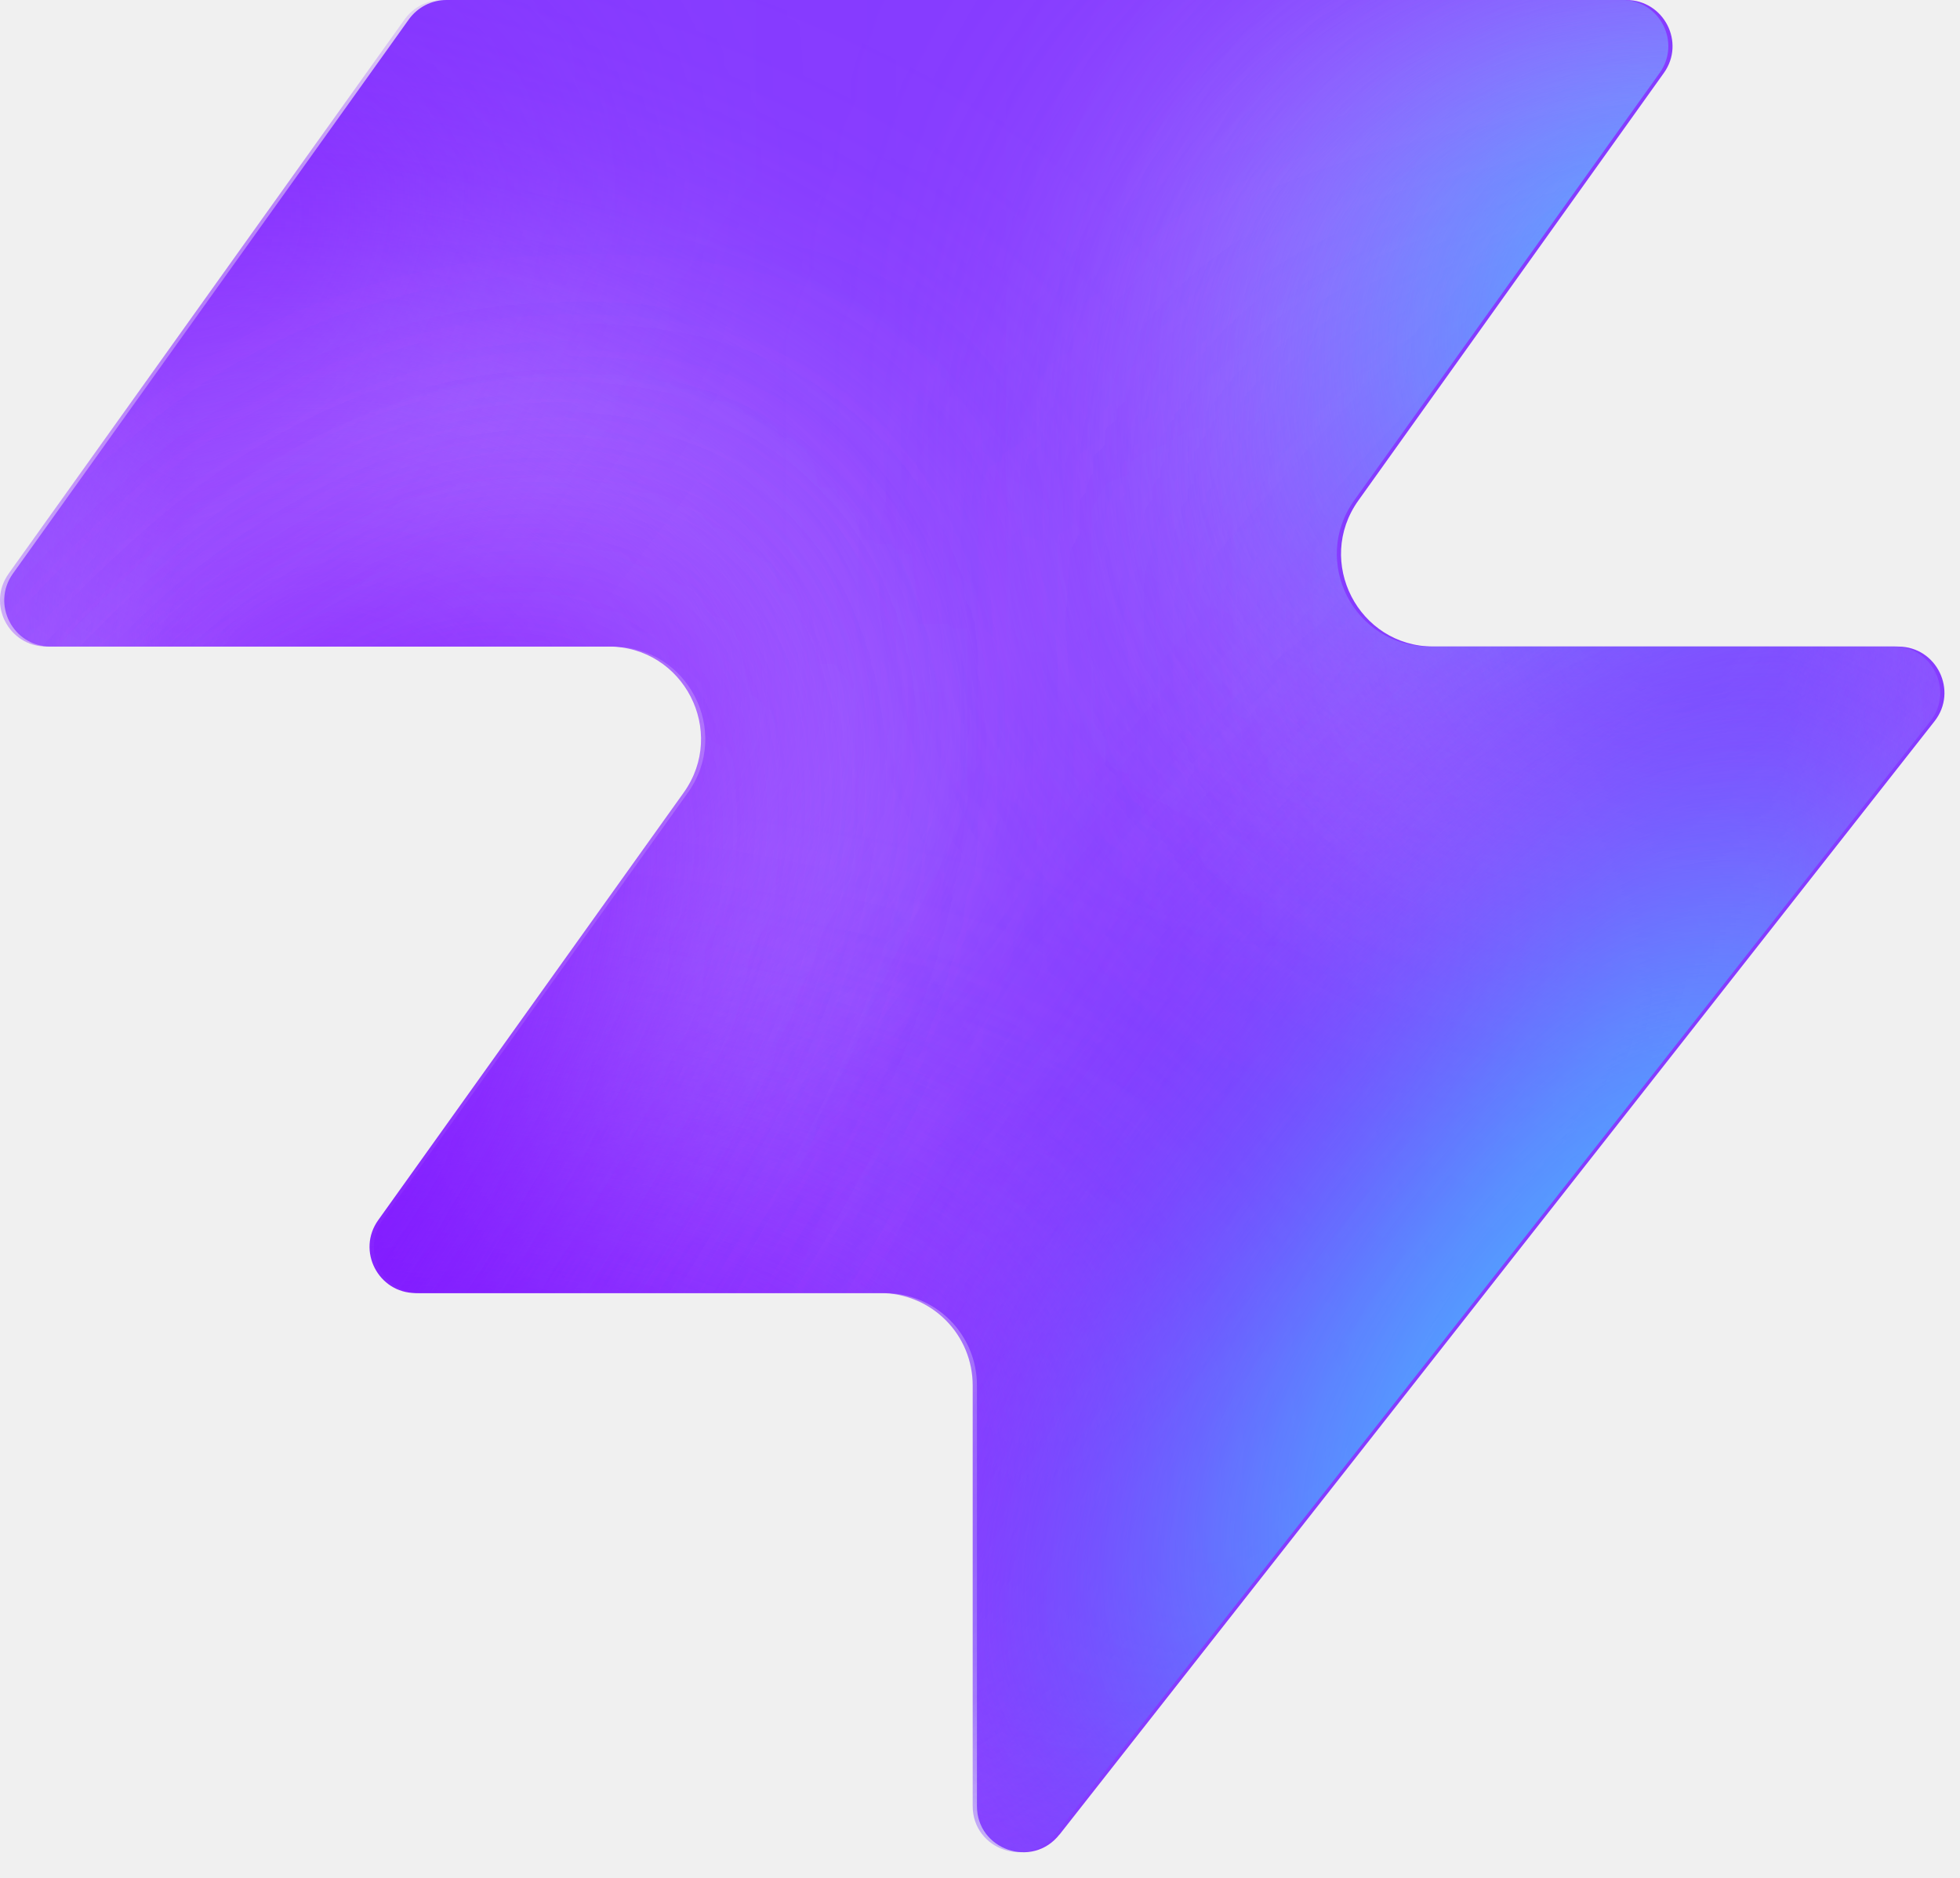
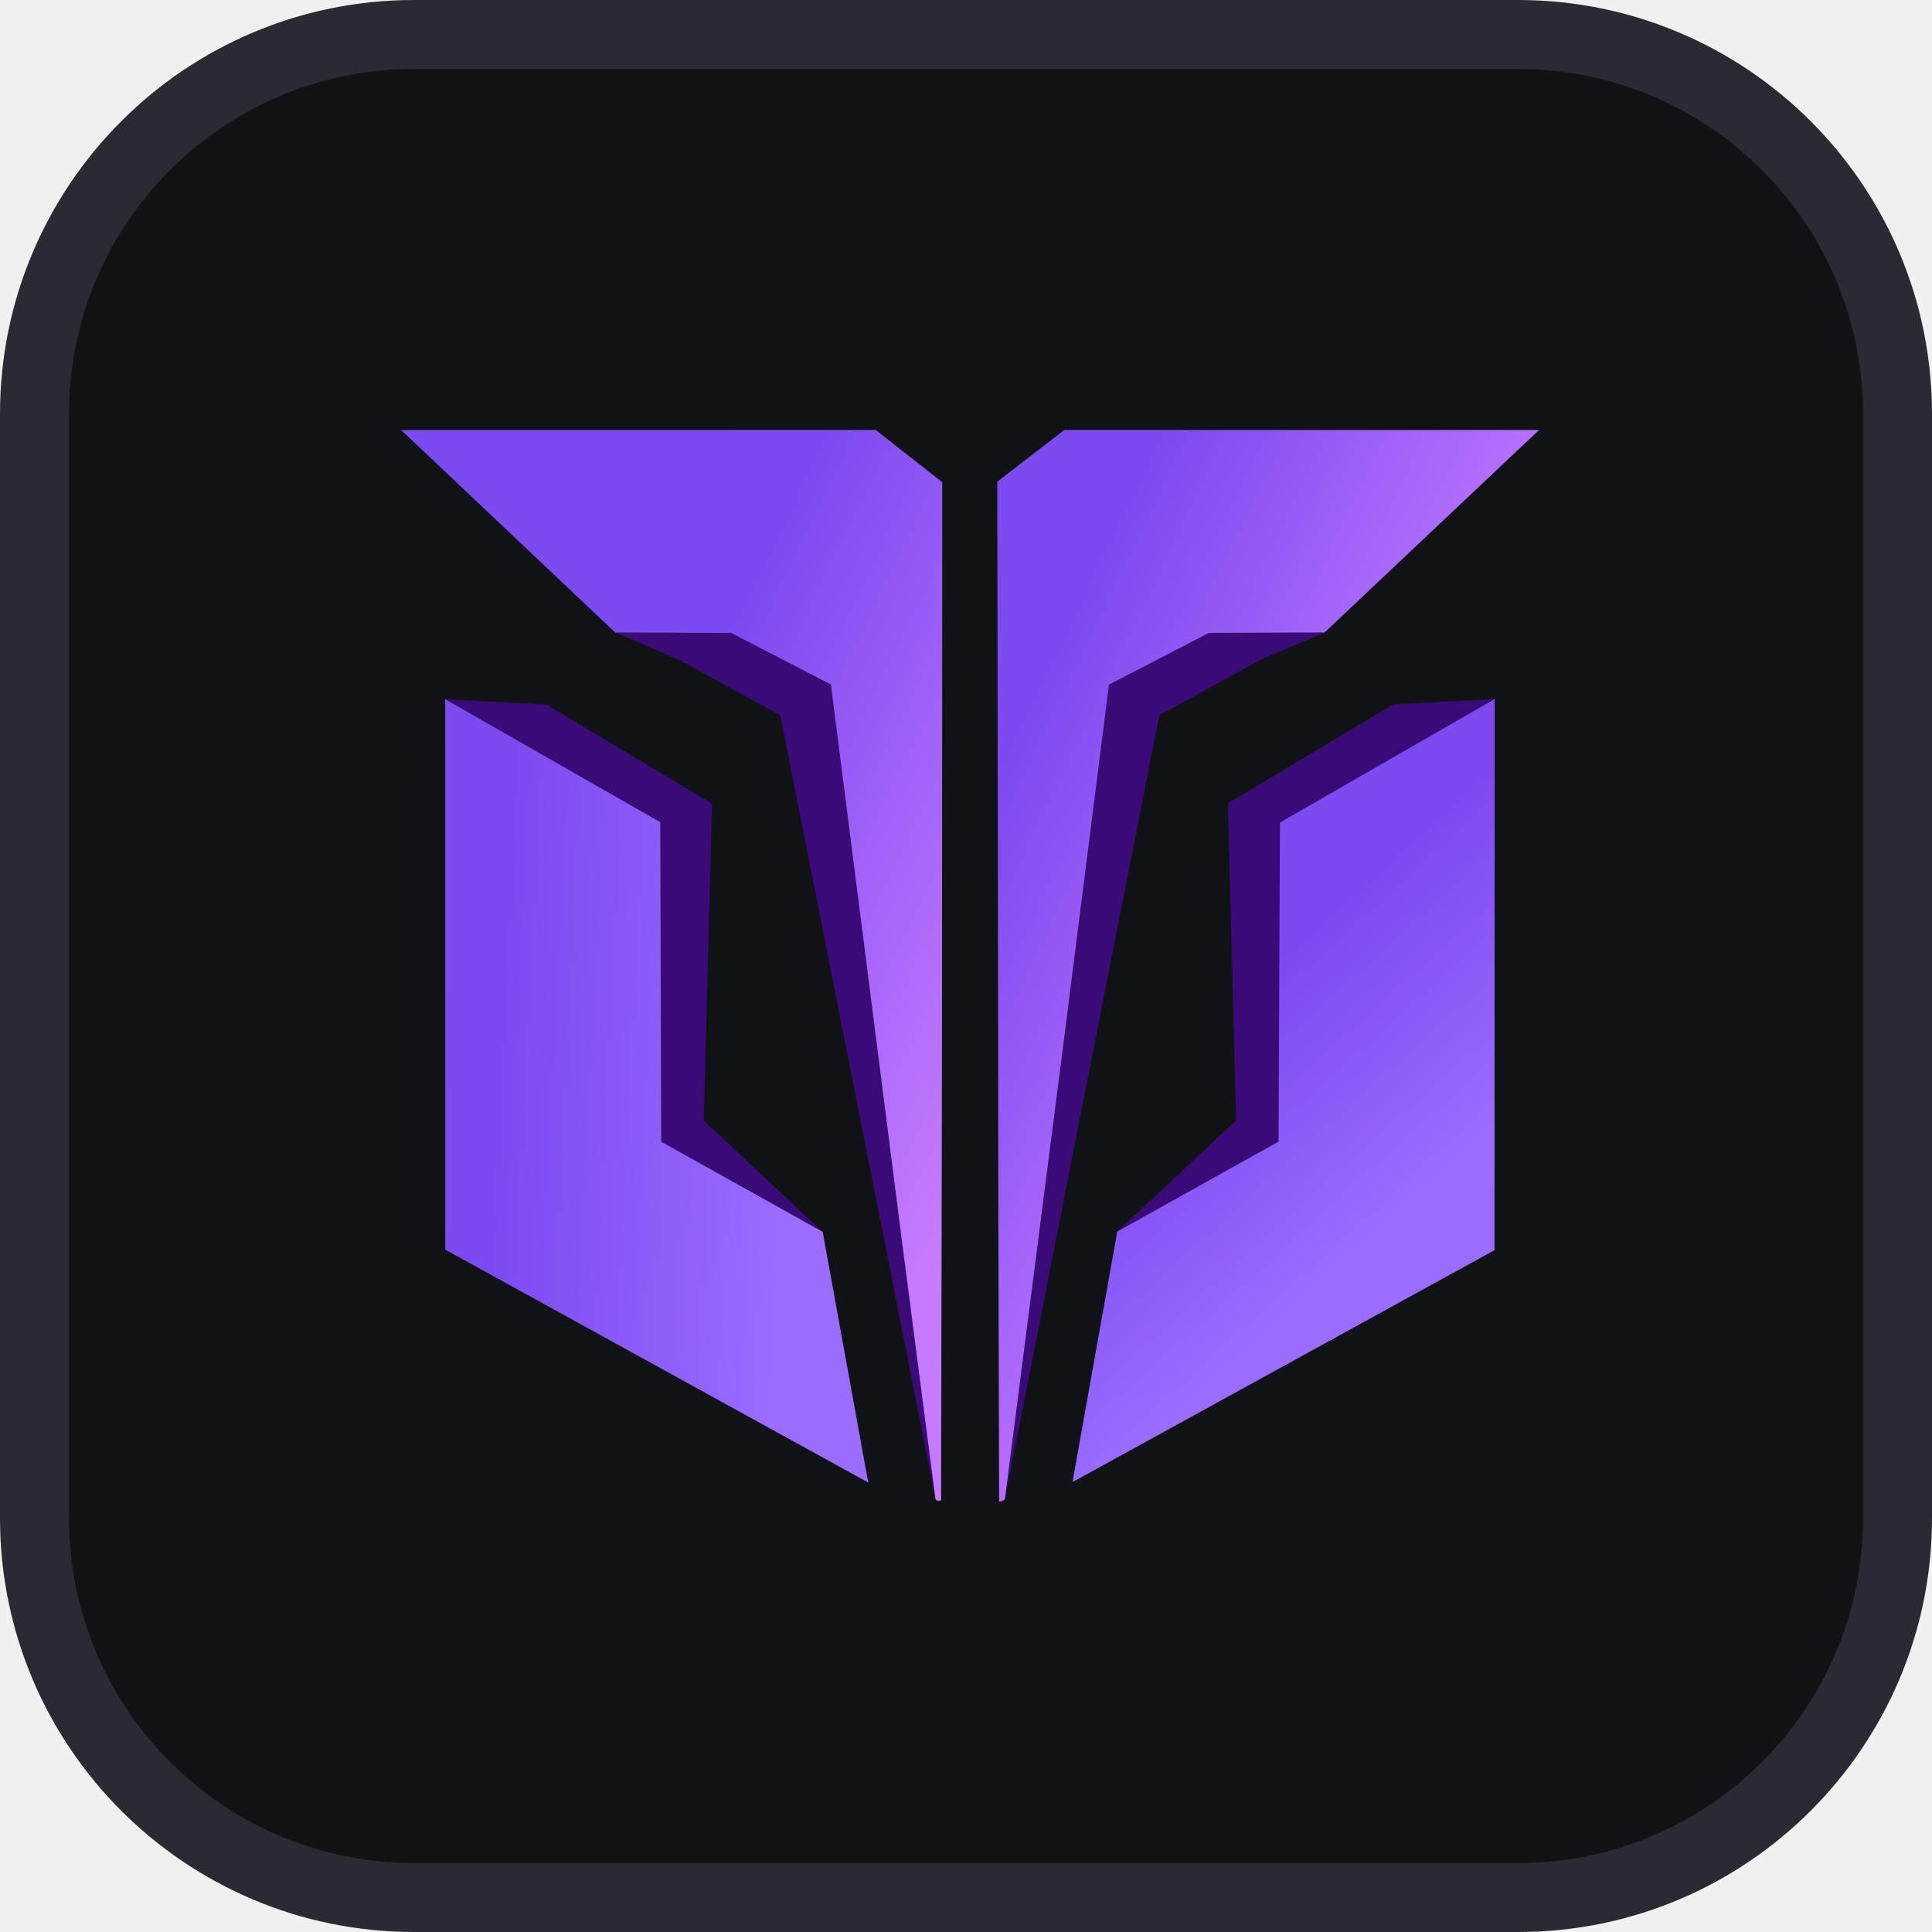
- <svg xmlns="http://www.w3.org/2000/svg" width="48" height="46" fill="none" viewBox="0 0 48 46">
-   <path fill="#863bff" d="M25.946 44.938c-.664.845-2.021.375-2.021-.698V33.937a2.26 2.26 0 0 0-2.262-2.262H10.287c-.92 0-1.456-1.04-.92-1.788l7.48-10.471c1.07-1.497 0-3.578-1.842-3.578H1.237c-.92 0-1.456-1.04-.92-1.788L10.013.474c.214-.297.556-.474.92-.474h28.894c.92 0 1.456 1.04.92 1.788l-7.48 10.471c-1.07 1.498 0 3.579 1.842 3.579h11.377c.943 0 1.473 1.088.89 1.83L25.947 44.94z" style="fill:#863bff;fill:color(display-p3 .525 .23 1);fill-opacity:1" />
-   <mask id="a" width="48" height="46" x="0" y="0" maskUnits="userSpaceOnUse" style="mask-type:alpha">
-     <path fill="#000" d="M25.842 44.938c-.664.844-2.021.375-2.021-.698V33.937a2.26 2.26 0 0 0-2.262-2.262H10.183c-.92 0-1.456-1.04-.92-1.788l7.48-10.471c1.07-1.498 0-3.579-1.842-3.579H1.133c-.92 0-1.456-1.04-.92-1.787L9.91.473c.214-.297.556-.474.92-.474h28.894c.92 0 1.456 1.04.92 1.788l-7.48 10.471c-1.07 1.498 0 3.578 1.842 3.578h11.377c.943 0 1.473 1.088.89 1.832L25.843 44.94z" style="fill:#000;fill-opacity:1" />
-   </mask>
-   <g mask="url(#a)">
-     <g filter="url(#b)">
-       <ellipse cx="5.508" cy="14.704" fill="#ede6ff" rx="5.508" ry="14.704" style="fill:#ede6ff;fill:color(display-p3 .927 .903 1);fill-opacity:1" transform="matrix(.00324 1 1 -.00324 -4.47 31.516)" />
-     </g>
-     <g filter="url(#c)">
-       <ellipse cx="10.399" cy="29.851" fill="#ede6ff" rx="10.399" ry="29.851" style="fill:#ede6ff;fill:color(display-p3 .927 .903 1);fill-opacity:1" transform="matrix(.00324 1 1 -.00324 -39.328 7.883)" />
-     </g>
-     <g filter="url(#d)">
-       <ellipse cx="5.508" cy="30.487" fill="#7e14ff" rx="5.508" ry="30.487" style="fill:#7e14ff;fill:color(display-p3 .492 .077 1);fill-opacity:1" transform="rotate(89.814 -25.913 -14.639)scale(1 -1)" />
-     </g>
-     <g filter="url(#e)">
-       <ellipse cx="5.508" cy="30.599" fill="#7e14ff" rx="5.508" ry="30.599" style="fill:#7e14ff;fill:color(display-p3 .492 .077 1);fill-opacity:1" transform="rotate(89.814 -32.644 -3.334)scale(1 -1)" />
-     </g>
-     <g filter="url(#f)">
-       <ellipse cx="5.508" cy="30.599" fill="#7e14ff" rx="5.508" ry="30.599" style="fill:#7e14ff;fill:color(display-p3 .492 .077 1);fill-opacity:1" transform="matrix(.00324 1 1 -.00324 -34.34 30.47)" />
-     </g>
-     <g filter="url(#g)">
-       <ellipse cx="14.072" cy="22.078" fill="#ede6ff" rx="14.072" ry="22.078" style="fill:#ede6ff;fill:color(display-p3 .927 .903 1);fill-opacity:1" transform="rotate(93.35 24.506 48.493)scale(-1 1)" />
-     </g>
-     <g filter="url(#h)">
-       <ellipse cx="3.47" cy="21.501" fill="#7e14ff" rx="3.47" ry="21.501" style="fill:#7e14ff;fill:color(display-p3 .492 .077 1);fill-opacity:1" transform="rotate(89.009 28.708 47.59)scale(-1 1)" />
-     </g>
-     <g filter="url(#i)">
-       <ellipse cx="3.47" cy="21.501" fill="#7e14ff" rx="3.47" ry="21.501" style="fill:#7e14ff;fill:color(display-p3 .492 .077 1);fill-opacity:1" transform="rotate(89.009 28.708 47.59)scale(-1 1)" />
-     </g>
-     <g filter="url(#j)">
-       <ellipse cx=".387" cy="8.972" fill="#7e14ff" rx="4.407" ry="29.108" style="fill:#7e14ff;fill:color(display-p3 .492 .077 1);fill-opacity:1" transform="rotate(39.51 .387 8.972)" />
-     </g>
-     <g filter="url(#k)">
-       <ellipse cx="47.523" cy="-6.092" fill="#7e14ff" rx="4.407" ry="29.108" style="fill:#7e14ff;fill:color(display-p3 .492 .077 1);fill-opacity:1" transform="rotate(37.892 47.523 -6.092)" />
-     </g>
-     <g filter="url(#l)">
-       <ellipse cx="41.412" cy="6.333" fill="#47bfff" rx="5.971" ry="9.665" style="fill:#47bfff;fill:color(display-p3 .28 .748 1);fill-opacity:1" transform="rotate(37.892 41.412 6.333)" />
-     </g>
-     <g filter="url(#m)">
-       <ellipse cx="-1.879" cy="38.332" fill="#7e14ff" rx="4.407" ry="29.108" style="fill:#7e14ff;fill:color(display-p3 .492 .077 1);fill-opacity:1" transform="rotate(37.892 -1.88 38.332)" />
-     </g>
-     <g filter="url(#n)">
-       <ellipse cx="-1.879" cy="38.332" fill="#7e14ff" rx="4.407" ry="29.108" style="fill:#7e14ff;fill:color(display-p3 .492 .077 1);fill-opacity:1" transform="rotate(37.892 -1.88 38.332)" />
-     </g>
-     <g filter="url(#o)">
-       <ellipse cx="35.651" cy="29.907" fill="#7e14ff" rx="4.407" ry="29.108" style="fill:#7e14ff;fill:color(display-p3 .492 .077 1);fill-opacity:1" transform="rotate(37.892 35.651 29.907)" />
-     </g>
-     <g filter="url(#p)">
-       <ellipse cx="38.418" cy="32.4" fill="#47bfff" rx="5.971" ry="15.297" style="fill:#47bfff;fill:color(display-p3 .28 .748 1);fill-opacity:1" transform="rotate(37.892 38.418 32.4)" />
-     </g>
+ <svg xmlns="http://www.w3.org/2000/svg" width="28" height="28" viewBox="0 0 28 28" fill="none">
+   <rect x="0.5" y="0.5" width="27" height="27" rx="5.5" fill="#111216" />
+   <rect x="0.5" y="0.5" width="27" height="27" rx="5.5" stroke="#2A2A33" />
+   <g clip-path="url(#clip0_9992_30)">
+     <path d="M6.452 10.134L7.922 10.212L10.319 11.647L10.199 16.241L11.923 17.853L9.45 16.719L8.642 11.916L6.452 10.134Z" fill="#3A0B77" />
+     <path d="M21.662 10.131L20.192 10.209L17.795 11.644L17.915 16.238L16.192 17.849L18.664 16.716L19.473 11.914L21.662 10.131Z" fill="#3A0B77" />
+     <path d="M11.923 17.853L12.583 21.486L6.453 18.111L6.452 10.134L9.569 11.916L9.583 16.547L11.923 17.853Z" fill="url(#paint0_linear_9992_30)" />
+     <path d="M15.543 21.48L16.192 17.849L18.53 16.545L18.55 11.921L21.662 10.131V11.498L21.66 18.118L15.543 21.48Z" fill="url(#paint1_linear_9992_30)" />
+     <path d="M19.197 9.166L18.274 9.559L16.801 10.367L14.566 21.71L15.673 8.988L16.85 8.442L19.197 9.166Z" fill="#3A0B77" />
+     <path d="M8.915 9.166L9.836 9.559L11.309 10.367L13.556 21.712L12.438 8.988L11.261 8.442L8.915 9.166Z" fill="#3A0B77" />
+     <path d="M15.408 15.158L14.565 21.716C14.561 21.75 14.509 21.76 14.48 21.762L14.47 18.079L14.453 6.981L15.425 6.231L22.305 6.232L19.197 9.166L17.52 9.172L16.072 9.922L15.408 15.158H15.408Z" fill="url(#paint2_linear_9992_30)" />
+     <path d="M13.556 21.712L13.067 17.95L12.042 9.92L10.596 9.173L8.915 9.166L5.813 6.232L12.691 6.231L13.656 6.988L13.652 15.045L13.639 21.717C13.639 21.754 13.618 21.753 13.607 21.753C13.592 21.753 13.561 21.745 13.556 21.717H13.556V21.712Z" fill="url(#paint3_linear_9992_30)" />
  </g>
  <defs>
-     <filter id="b" width="60.045" height="41.654" x="-19.77" y="16.149" color-interpolation-filters="sRGB" filterUnits="userSpaceOnUse">
-       <feFlood flood-opacity="0" result="BackgroundImageFix" />
-       <feBlend in="SourceGraphic" in2="BackgroundImageFix" result="shape" />
-       <feGaussianBlur result="effect1_foregroundBlur_2002_17158" stdDeviation="7.659" />
-     </filter>
-     <filter id="c" width="90.34" height="51.437" x="-54.613" y="-7.533" color-interpolation-filters="sRGB" filterUnits="userSpaceOnUse">
-       <feFlood flood-opacity="0" result="BackgroundImageFix" />
-       <feBlend in="SourceGraphic" in2="BackgroundImageFix" result="shape" />
-       <feGaussianBlur result="effect1_foregroundBlur_2002_17158" stdDeviation="7.659" />
-     </filter>
-     <filter id="d" width="79.355" height="29.4" x="-49.64" y="2.03" color-interpolation-filters="sRGB" filterUnits="userSpaceOnUse">
-       <feFlood flood-opacity="0" result="BackgroundImageFix" />
-       <feBlend in="SourceGraphic" in2="BackgroundImageFix" result="shape" />
-       <feGaussianBlur result="effect1_foregroundBlur_2002_17158" stdDeviation="4.596" />
-     </filter>
-     <filter id="e" width="79.579" height="29.4" x="-45.045" y="20.029" color-interpolation-filters="sRGB" filterUnits="userSpaceOnUse">
-       <feFlood flood-opacity="0" result="BackgroundImageFix" />
-       <feBlend in="SourceGraphic" in2="BackgroundImageFix" result="shape" />
-       <feGaussianBlur result="effect1_foregroundBlur_2002_17158" stdDeviation="4.596" />
-     </filter>
-     <filter id="f" width="79.579" height="29.4" x="-43.513" y="21.178" color-interpolation-filters="sRGB" filterUnits="userSpaceOnUse">
-       <feFlood flood-opacity="0" result="BackgroundImageFix" />
-       <feBlend in="SourceGraphic" in2="BackgroundImageFix" result="shape" />
-       <feGaussianBlur result="effect1_foregroundBlur_2002_17158" stdDeviation="4.596" />
-     </filter>
-     <filter id="g" width="74.749" height="58.852" x="15.756" y="-17.901" color-interpolation-filters="sRGB" filterUnits="userSpaceOnUse">
-       <feFlood flood-opacity="0" result="BackgroundImageFix" />
-       <feBlend in="SourceGraphic" in2="BackgroundImageFix" result="shape" />
-       <feGaussianBlur result="effect1_foregroundBlur_2002_17158" stdDeviation="7.659" />
-     </filter>
-     <filter id="h" width="61.377" height="25.362" x="23.548" y="2.284" color-interpolation-filters="sRGB" filterUnits="userSpaceOnUse">
-       <feFlood flood-opacity="0" result="BackgroundImageFix" />
-       <feBlend in="SourceGraphic" in2="BackgroundImageFix" result="shape" />
-       <feGaussianBlur result="effect1_foregroundBlur_2002_17158" stdDeviation="4.596" />
-     </filter>
-     <filter id="i" width="61.377" height="25.362" x="23.548" y="2.284" color-interpolation-filters="sRGB" filterUnits="userSpaceOnUse">
-       <feFlood flood-opacity="0" result="BackgroundImageFix" />
-       <feBlend in="SourceGraphic" in2="BackgroundImageFix" result="shape" />
-       <feGaussianBlur result="effect1_foregroundBlur_2002_17158" stdDeviation="4.596" />
-     </filter>
-     <filter id="j" width="56.045" height="63.649" x="-27.636" y="-22.853" color-interpolation-filters="sRGB" filterUnits="userSpaceOnUse">
-       <feFlood flood-opacity="0" result="BackgroundImageFix" />
-       <feBlend in="SourceGraphic" in2="BackgroundImageFix" result="shape" />
-       <feGaussianBlur result="effect1_foregroundBlur_2002_17158" stdDeviation="4.596" />
-     </filter>
-     <filter id="k" width="54.814" height="64.646" x="20.116" y="-38.415" color-interpolation-filters="sRGB" filterUnits="userSpaceOnUse">
-       <feFlood flood-opacity="0" result="BackgroundImageFix" />
-       <feBlend in="SourceGraphic" in2="BackgroundImageFix" result="shape" />
-       <feGaussianBlur result="effect1_foregroundBlur_2002_17158" stdDeviation="4.596" />
-     </filter>
-     <filter id="l" width="33.541" height="35.313" x="24.641" y="-11.323" color-interpolation-filters="sRGB" filterUnits="userSpaceOnUse">
-       <feFlood flood-opacity="0" result="BackgroundImageFix" />
-       <feBlend in="SourceGraphic" in2="BackgroundImageFix" result="shape" />
-       <feGaussianBlur result="effect1_foregroundBlur_2002_17158" stdDeviation="4.596" />
-     </filter>
-     <filter id="m" width="54.814" height="64.646" x="-29.286" y="6.009" color-interpolation-filters="sRGB" filterUnits="userSpaceOnUse">
-       <feFlood flood-opacity="0" result="BackgroundImageFix" />
-       <feBlend in="SourceGraphic" in2="BackgroundImageFix" result="shape" />
-       <feGaussianBlur result="effect1_foregroundBlur_2002_17158" stdDeviation="4.596" />
-     </filter>
-     <filter id="n" width="54.814" height="64.646" x="-29.286" y="6.009" color-interpolation-filters="sRGB" filterUnits="userSpaceOnUse">
-       <feFlood flood-opacity="0" result="BackgroundImageFix" />
-       <feBlend in="SourceGraphic" in2="BackgroundImageFix" result="shape" />
-       <feGaussianBlur result="effect1_foregroundBlur_2002_17158" stdDeviation="4.596" />
-     </filter>
-     <filter id="o" width="54.814" height="64.646" x="8.244" y="-2.416" color-interpolation-filters="sRGB" filterUnits="userSpaceOnUse">
-       <feFlood flood-opacity="0" result="BackgroundImageFix" />
-       <feBlend in="SourceGraphic" in2="BackgroundImageFix" result="shape" />
-       <feGaussianBlur result="effect1_foregroundBlur_2002_17158" stdDeviation="4.596" />
-     </filter>
-     <filter id="p" width="39.409" height="43.623" x="18.713" y="10.588" color-interpolation-filters="sRGB" filterUnits="userSpaceOnUse">
-       <feFlood flood-opacity="0" result="BackgroundImageFix" />
-       <feBlend in="SourceGraphic" in2="BackgroundImageFix" result="shape" />
-       <feGaussianBlur result="effect1_foregroundBlur_2002_17158" stdDeviation="4.596" />
-     </filter>
+     <linearGradient id="paint0_linear_9992_30" x1="7.431" y1="11.97" x2="11.704" y2="12.183" gradientUnits="userSpaceOnUse">
+       <stop stop-color="#7C4AF0" />
+       <stop offset="1" stop-color="#9B6DFF" />
+     </linearGradient>
+     <linearGradient id="paint1_linear_9992_30" x1="21.675" y1="11.103" x2="24.328" y2="14.041" gradientUnits="userSpaceOnUse">
+       <stop stop-color="#7C4AF0" />
+       <stop offset="1" stop-color="#9B6DFF" />
+     </linearGradient>
+     <linearGradient id="paint2_linear_9992_30" x1="16.862" y1="6.231" x2="22.425" y2="8.906" gradientUnits="userSpaceOnUse">
+       <stop stop-color="#7C4AF0" />
+       <stop offset="1" stop-color="#C57AFF" />
+     </linearGradient>
+     <linearGradient id="paint3_linear_9992_30" x1="12.004" y1="6.231" x2="17.839" y2="9.035" gradientUnits="userSpaceOnUse">
+       <stop stop-color="#7C4AF0" />
+       <stop offset="1" stop-color="#C57AFF" />
+     </linearGradient>
+     <clipPath id="clip0_9992_30">
+       <rect width="17.098" height="16" fill="white" transform="translate(5.45117 6)" />
+     </clipPath>
  </defs>
</svg>
